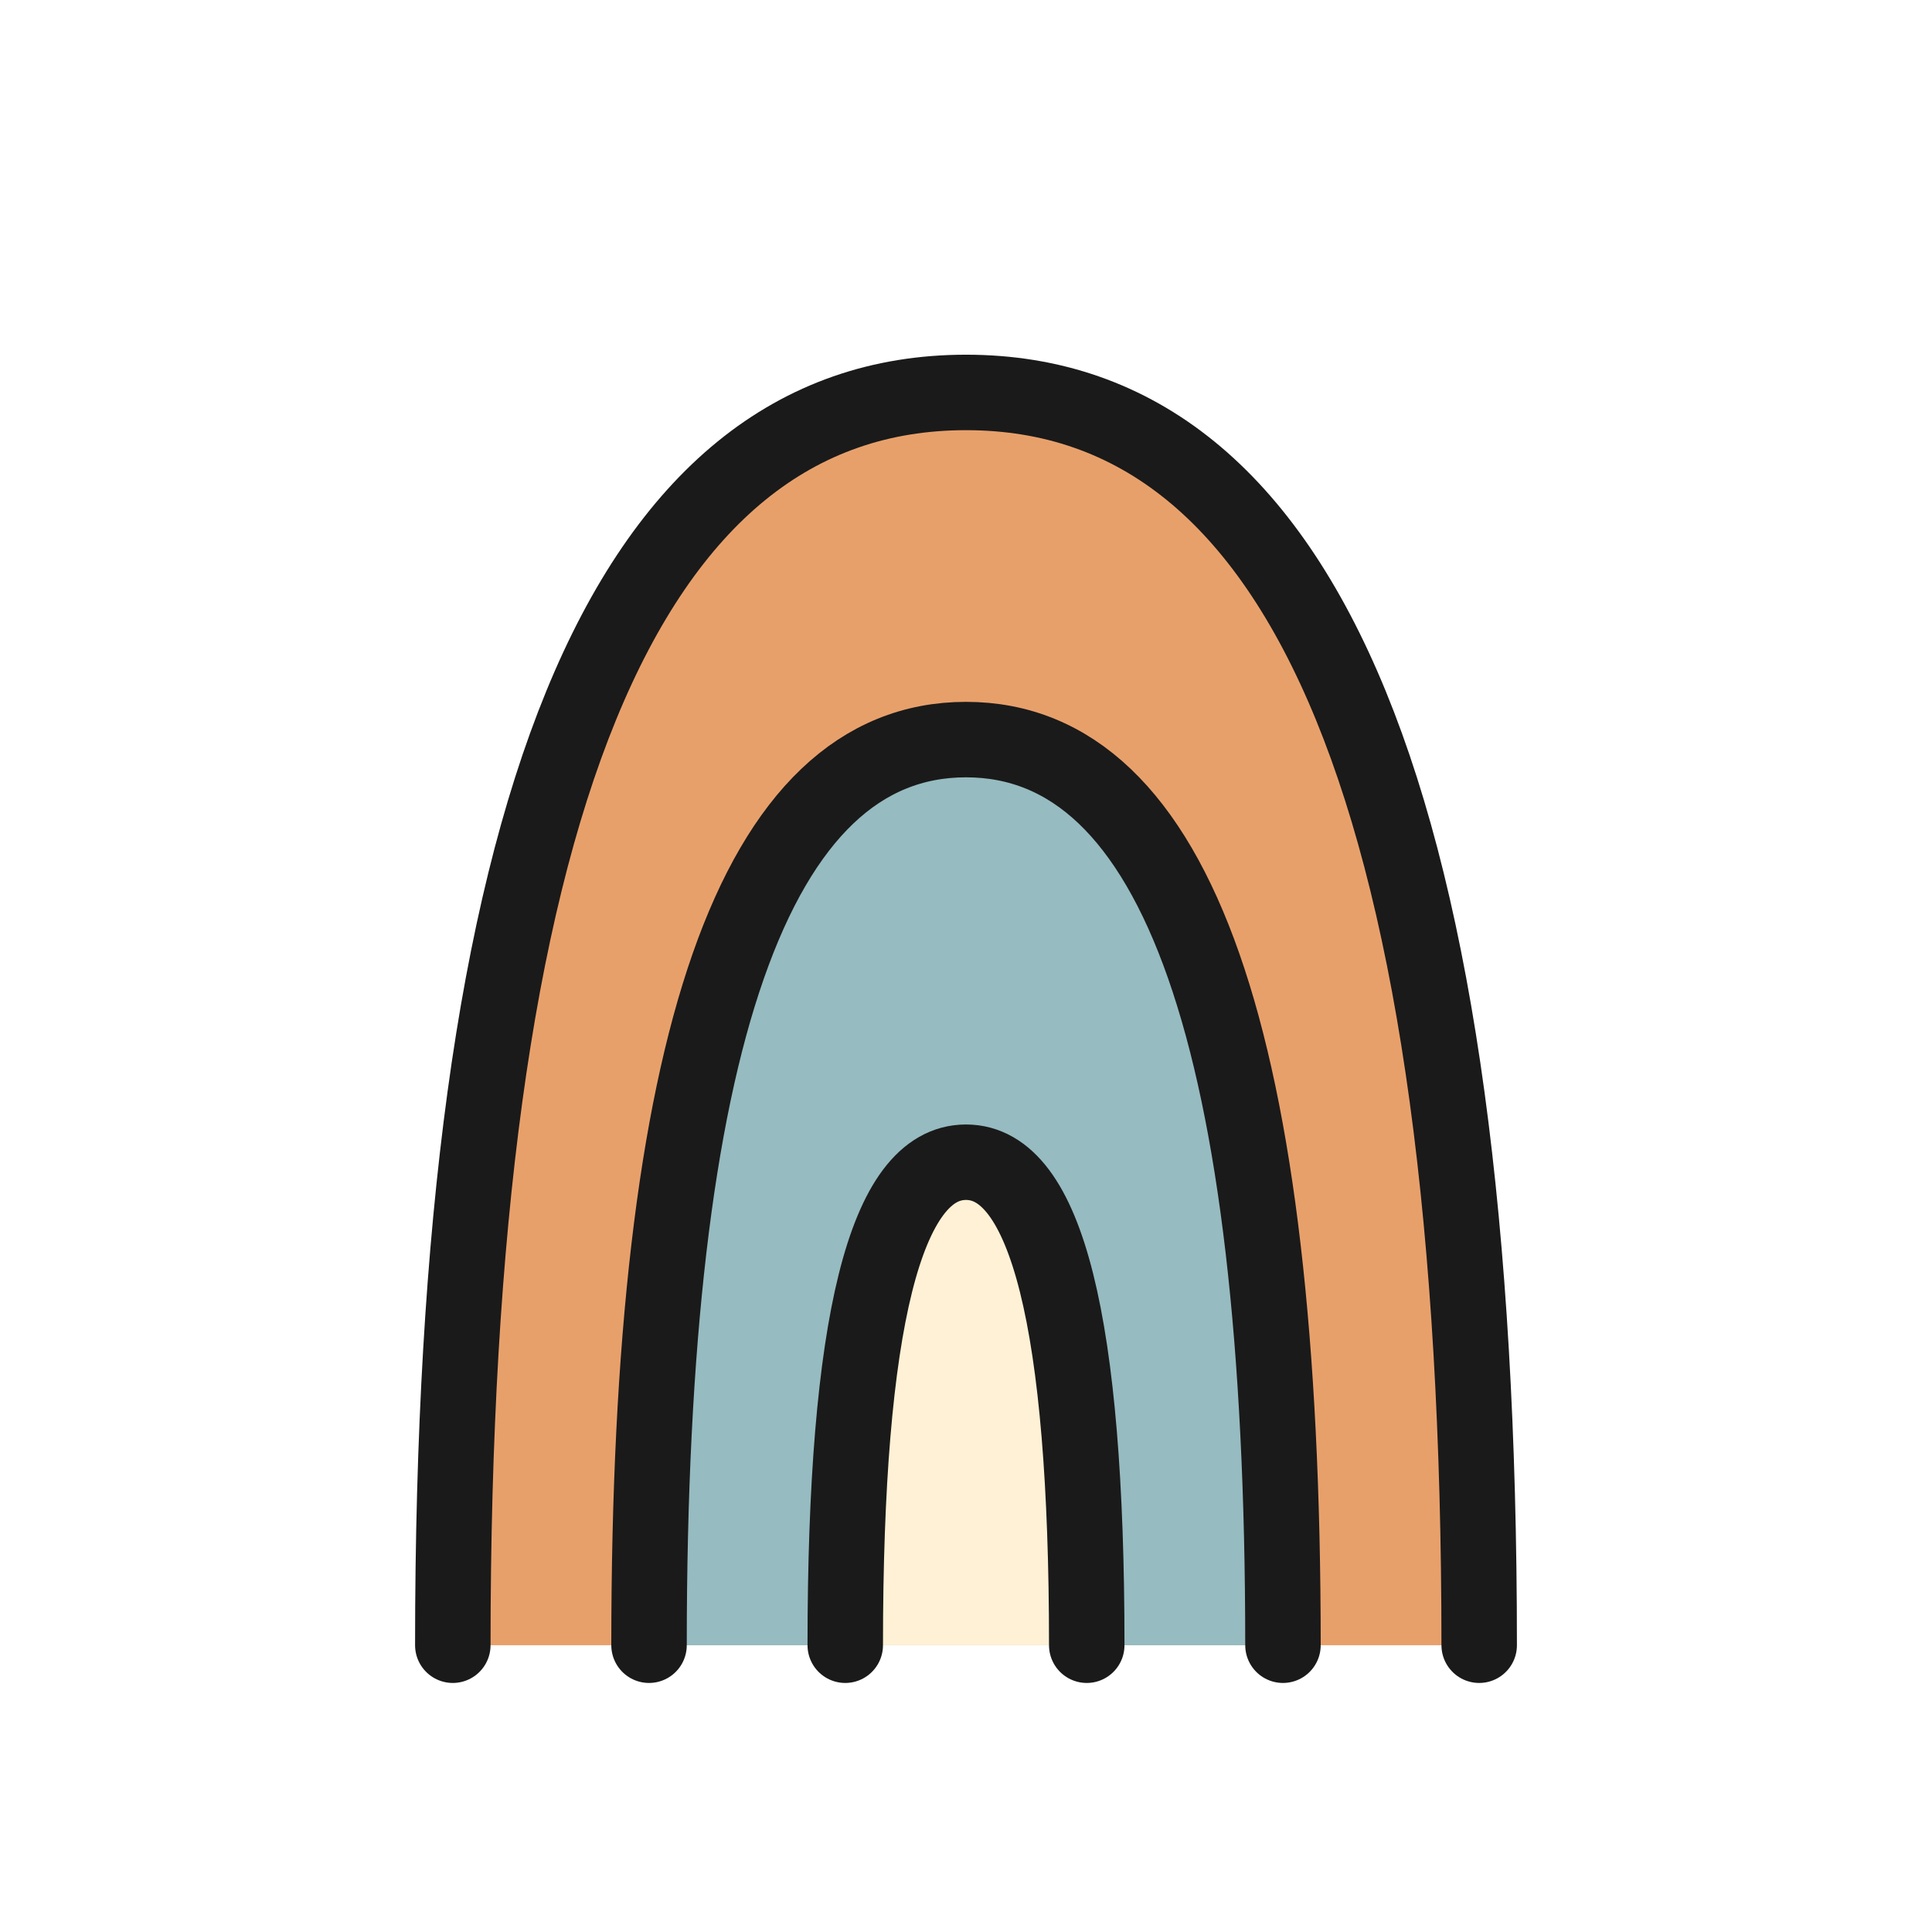
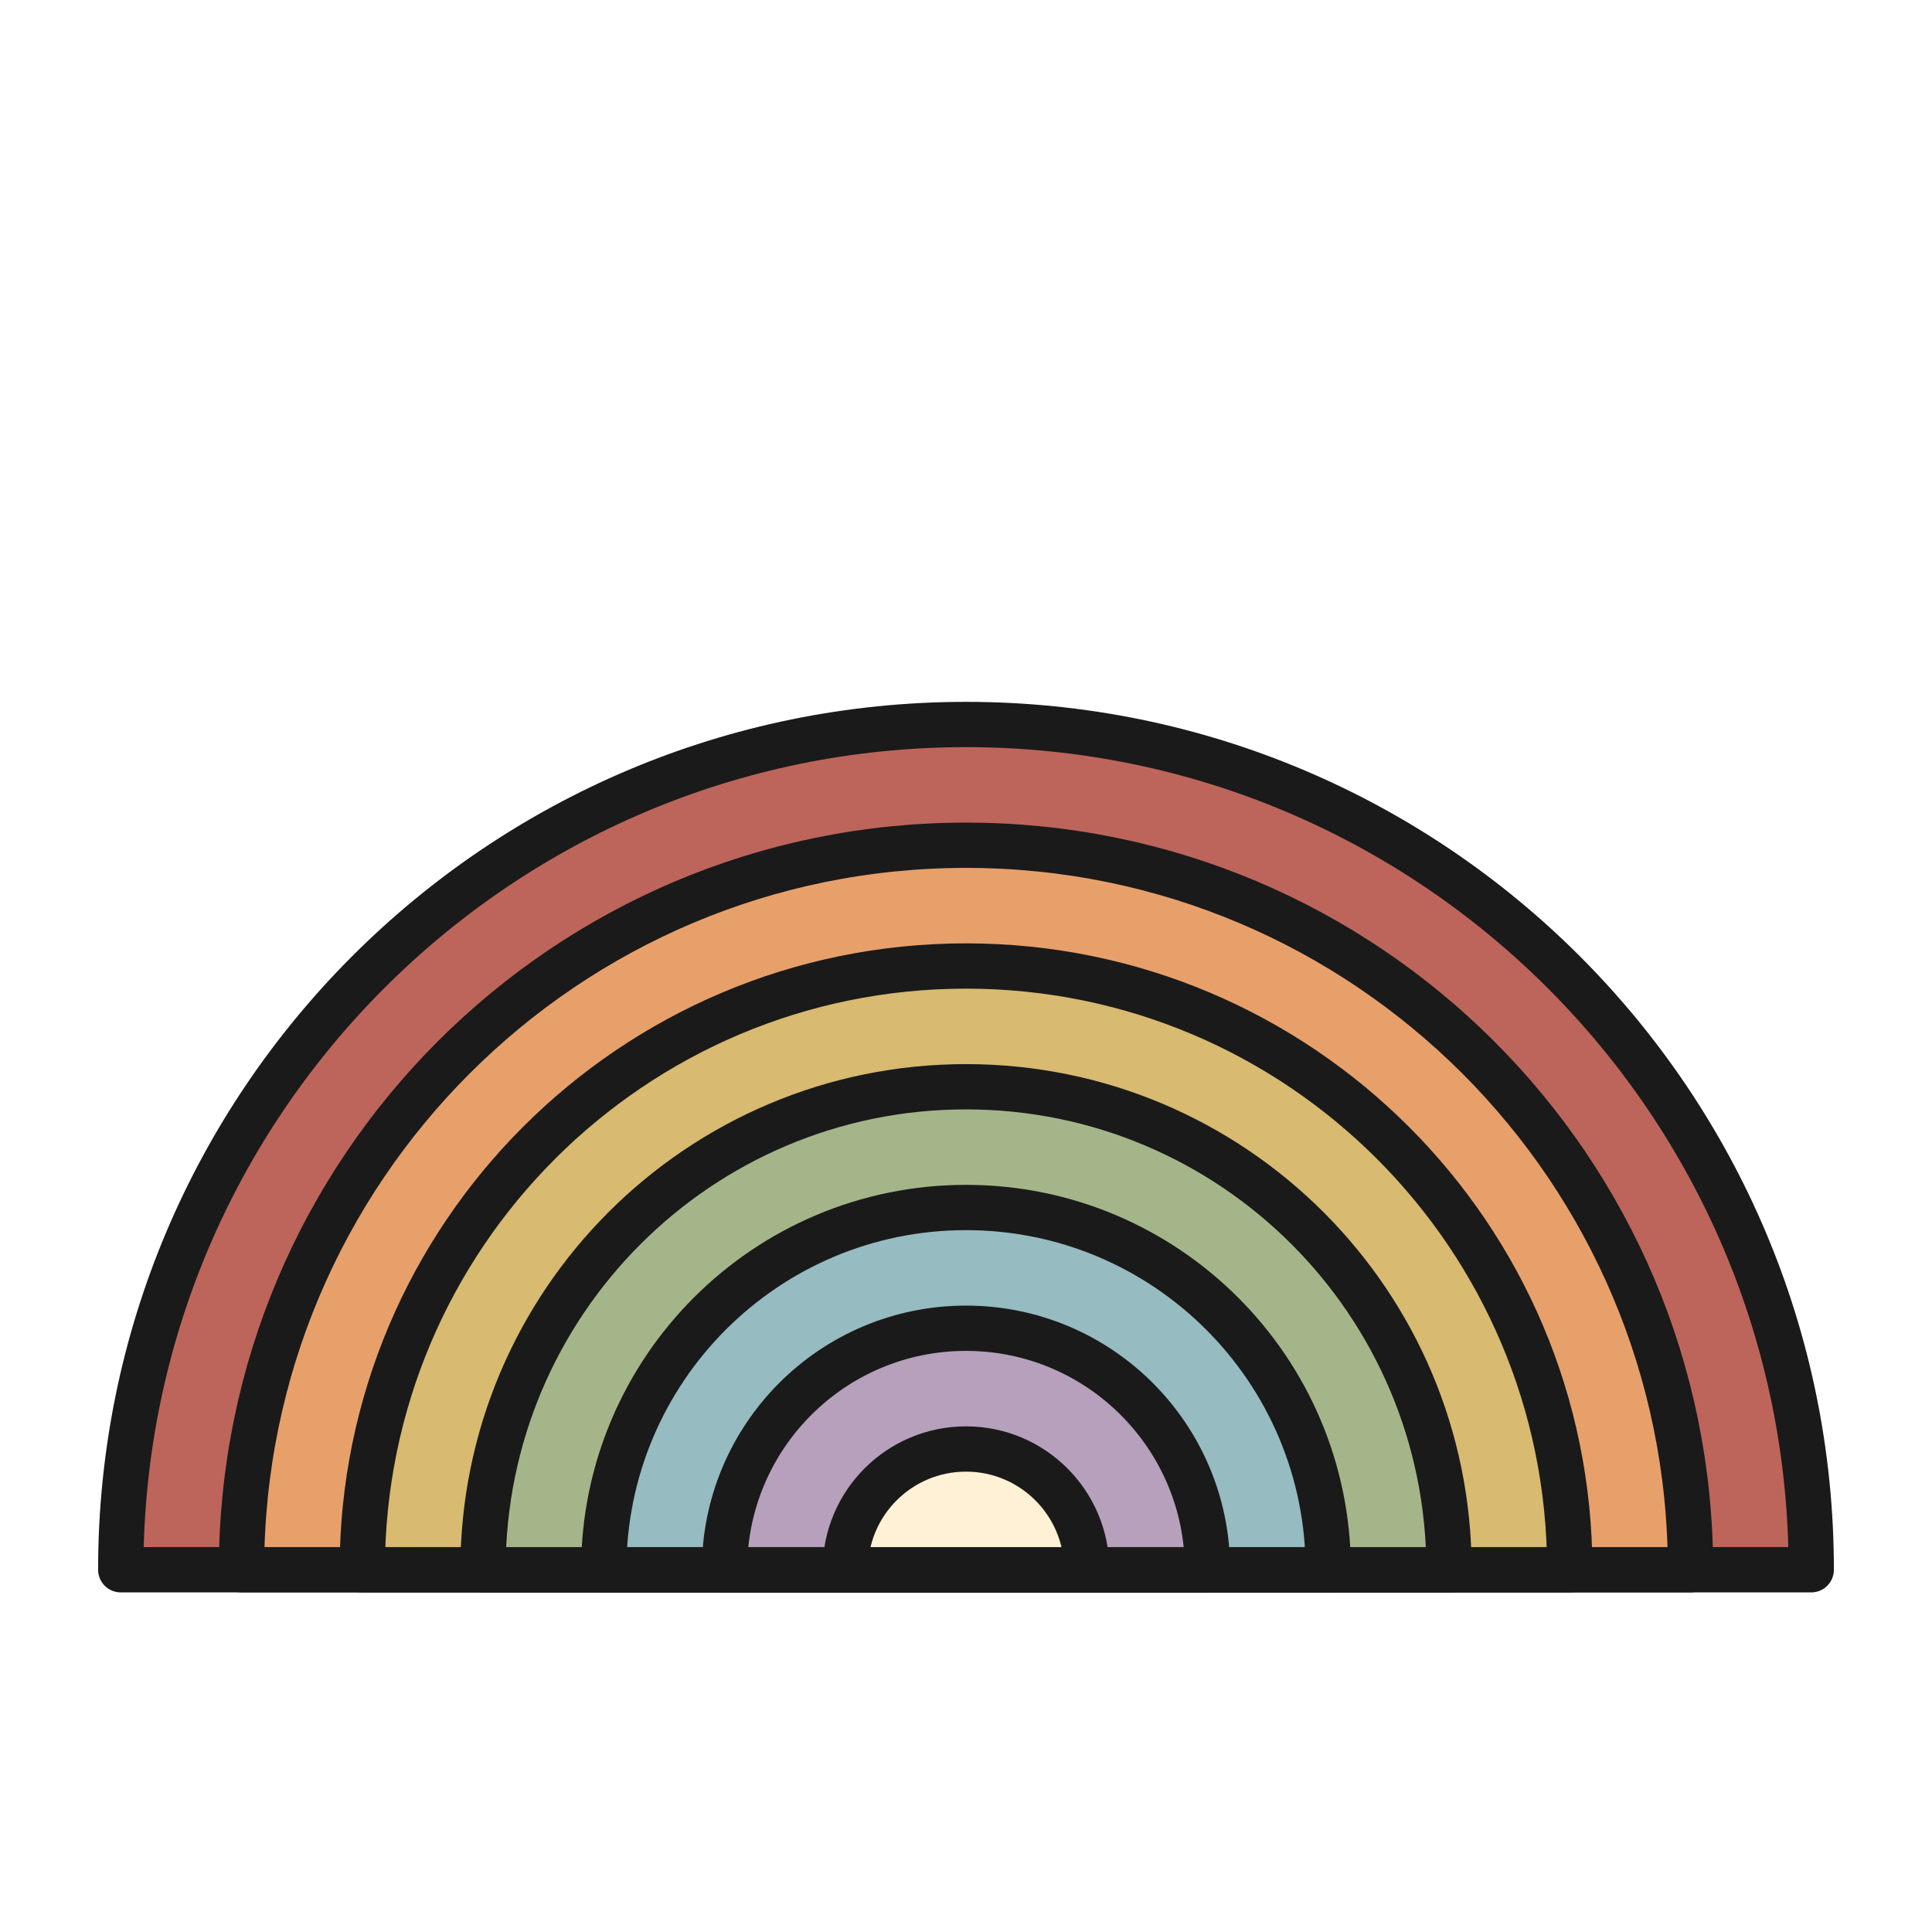
<svg xmlns="http://www.w3.org/2000/svg" width="128" height="128" viewBox="0 0 128 128">
-   <path d="M30 109 Q30 26 64 26 Q98 26 98 109" fill="#e8a06b" stroke="#1a1a1a" stroke-width="5" stroke-linecap="round" stroke-linejoin="round" />
-   <path d="M43 109 Q43 49 64 49 Q85 49 85 109" fill="#96bbc0" stroke="#1a1a1a" stroke-width="5" stroke-linecap="round" stroke-linejoin="round" />
-   <path d="M56 109 Q56 77 64 77 Q72 77 72 109" fill="#fff1d5" stroke="#1a1a1a" stroke-width="5" stroke-linecap="round" stroke-linejoin="round" />
+   <path d="M8 104 A56 56 0 0 1 120 104 Z" fill="#bd655b" stroke="#1a1a1a" stroke-width="3" stroke-linecap="round" stroke-linejoin="round" />
+   <path d="M16 104 A48 48 0 0 1 112 104 Z" fill="#e8a06b" stroke="#1a1a1a" stroke-width="3" stroke-linecap="round" stroke-linejoin="round" />
+   <path d="M24 104 A40 40 0 0 1 104 104 Z" fill="#d8ba70" stroke="#1a1a1a" stroke-width="3" stroke-linecap="round" stroke-linejoin="round" />
+   <path d="M32 104 A32 32 0 0 1 96 104 Z" fill="#a5b58a" stroke="#1a1a1a" stroke-width="3" stroke-linecap="round" stroke-linejoin="round" />
+   <path d="M40 104 A24 24 0 0 1 88 104 Z" fill="#96bbc0" stroke="#1a1a1a" stroke-width="3" stroke-linecap="round" stroke-linejoin="round" />
+   <path d="M48 104 A16 16 0 0 1 80 104 Z" fill="#b6a0bb" stroke="#1a1a1a" stroke-width="3" stroke-linecap="round" stroke-linejoin="round" />
+   <path d="M56 104 A8 8 0 0 1 72 104 Z" fill="#fff1d5" stroke="#1a1a1a" stroke-width="3" stroke-linecap="round" stroke-linejoin="round" />
</svg>
